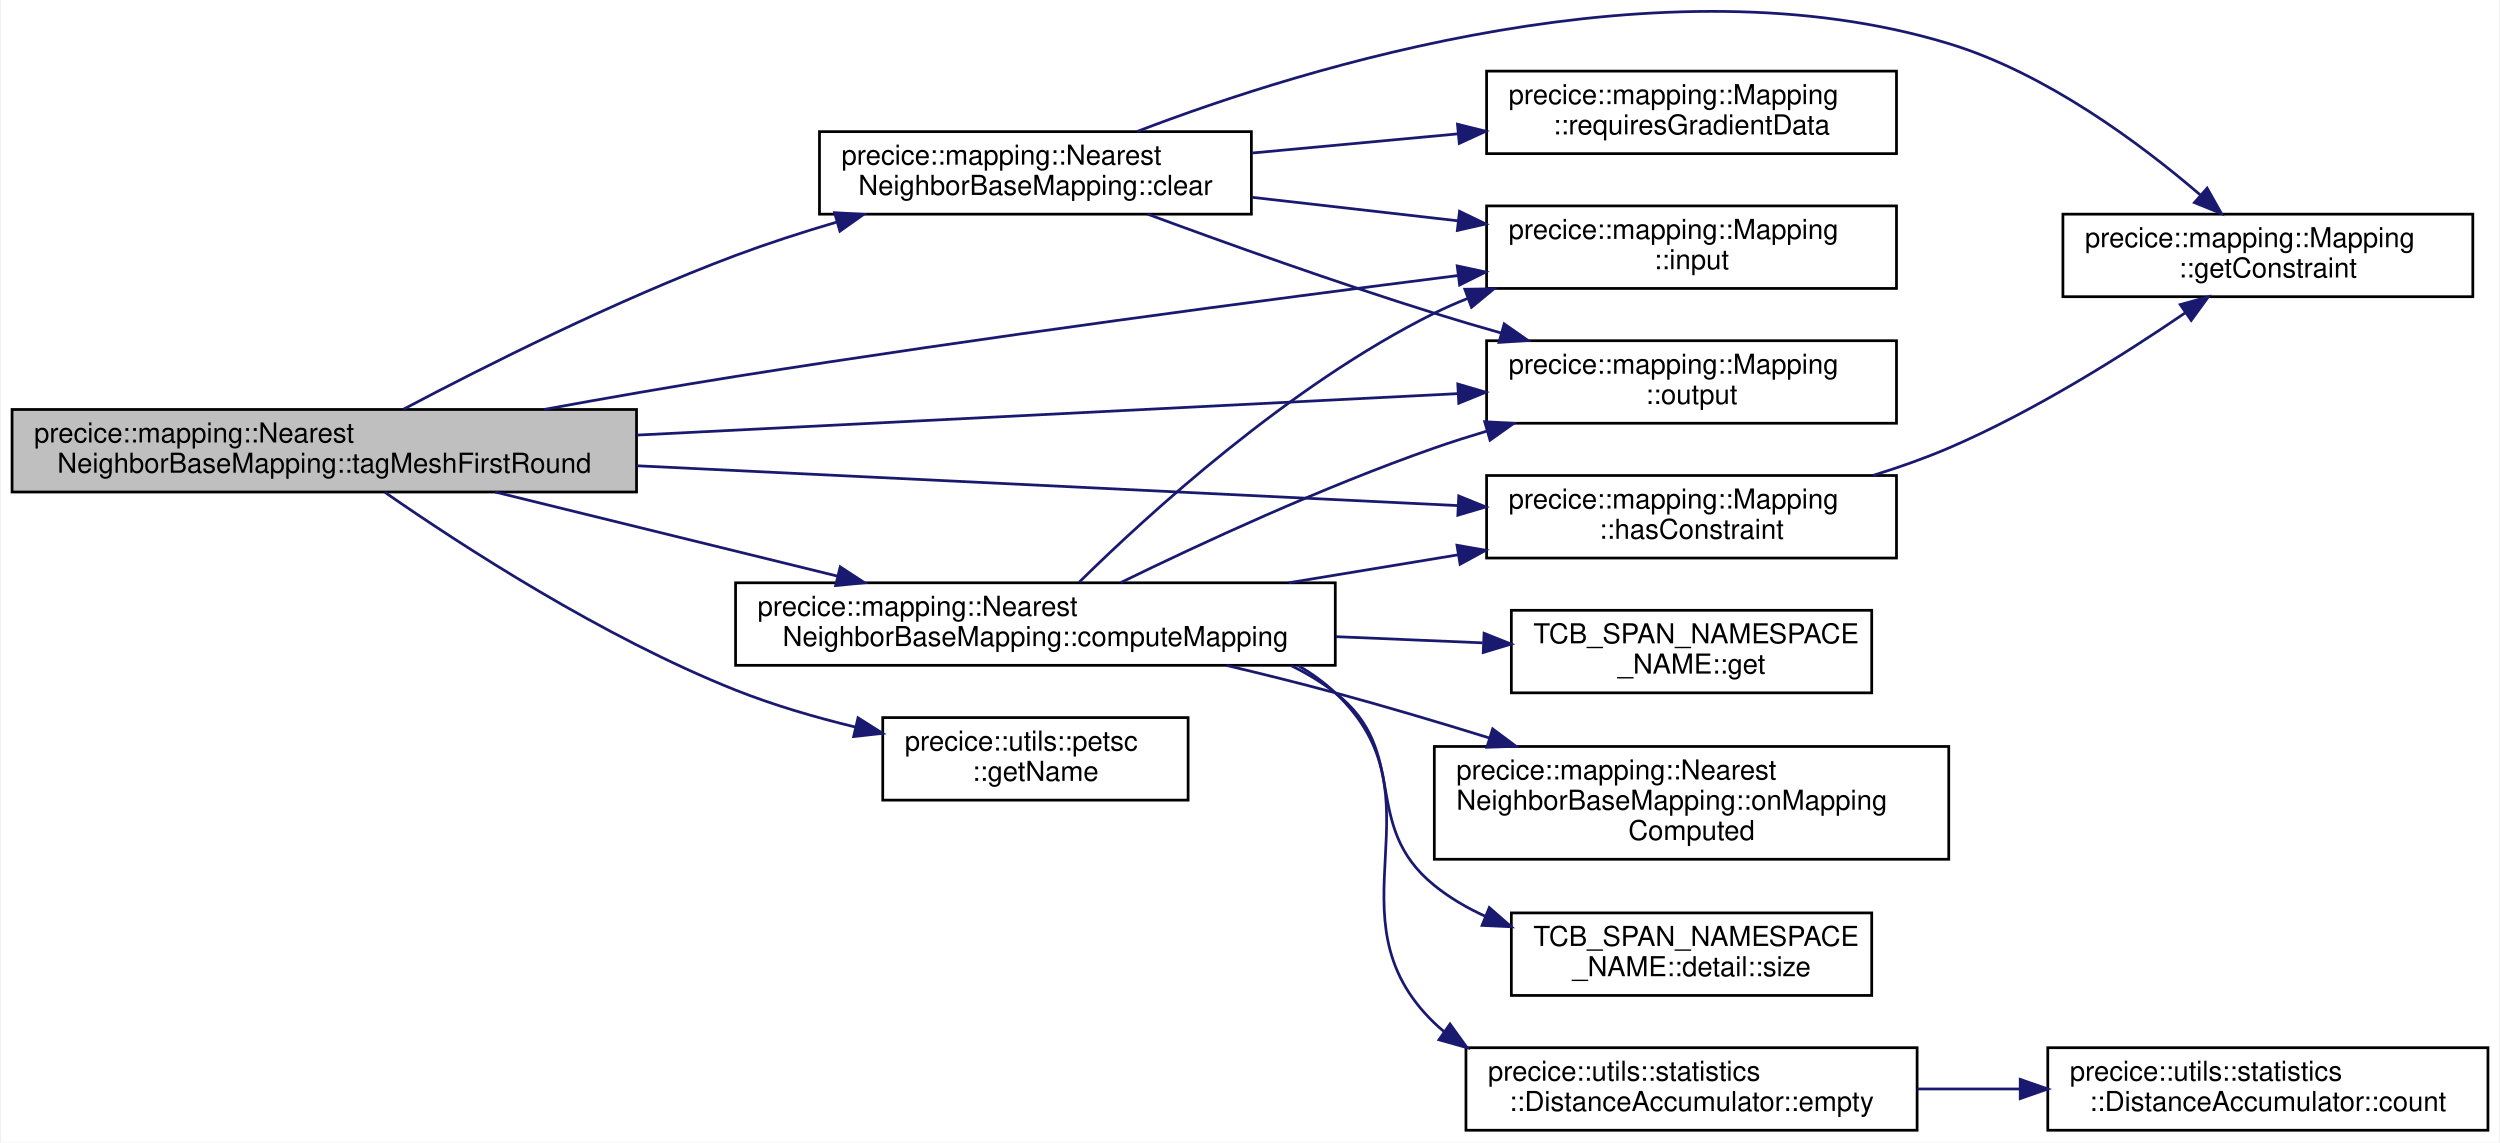
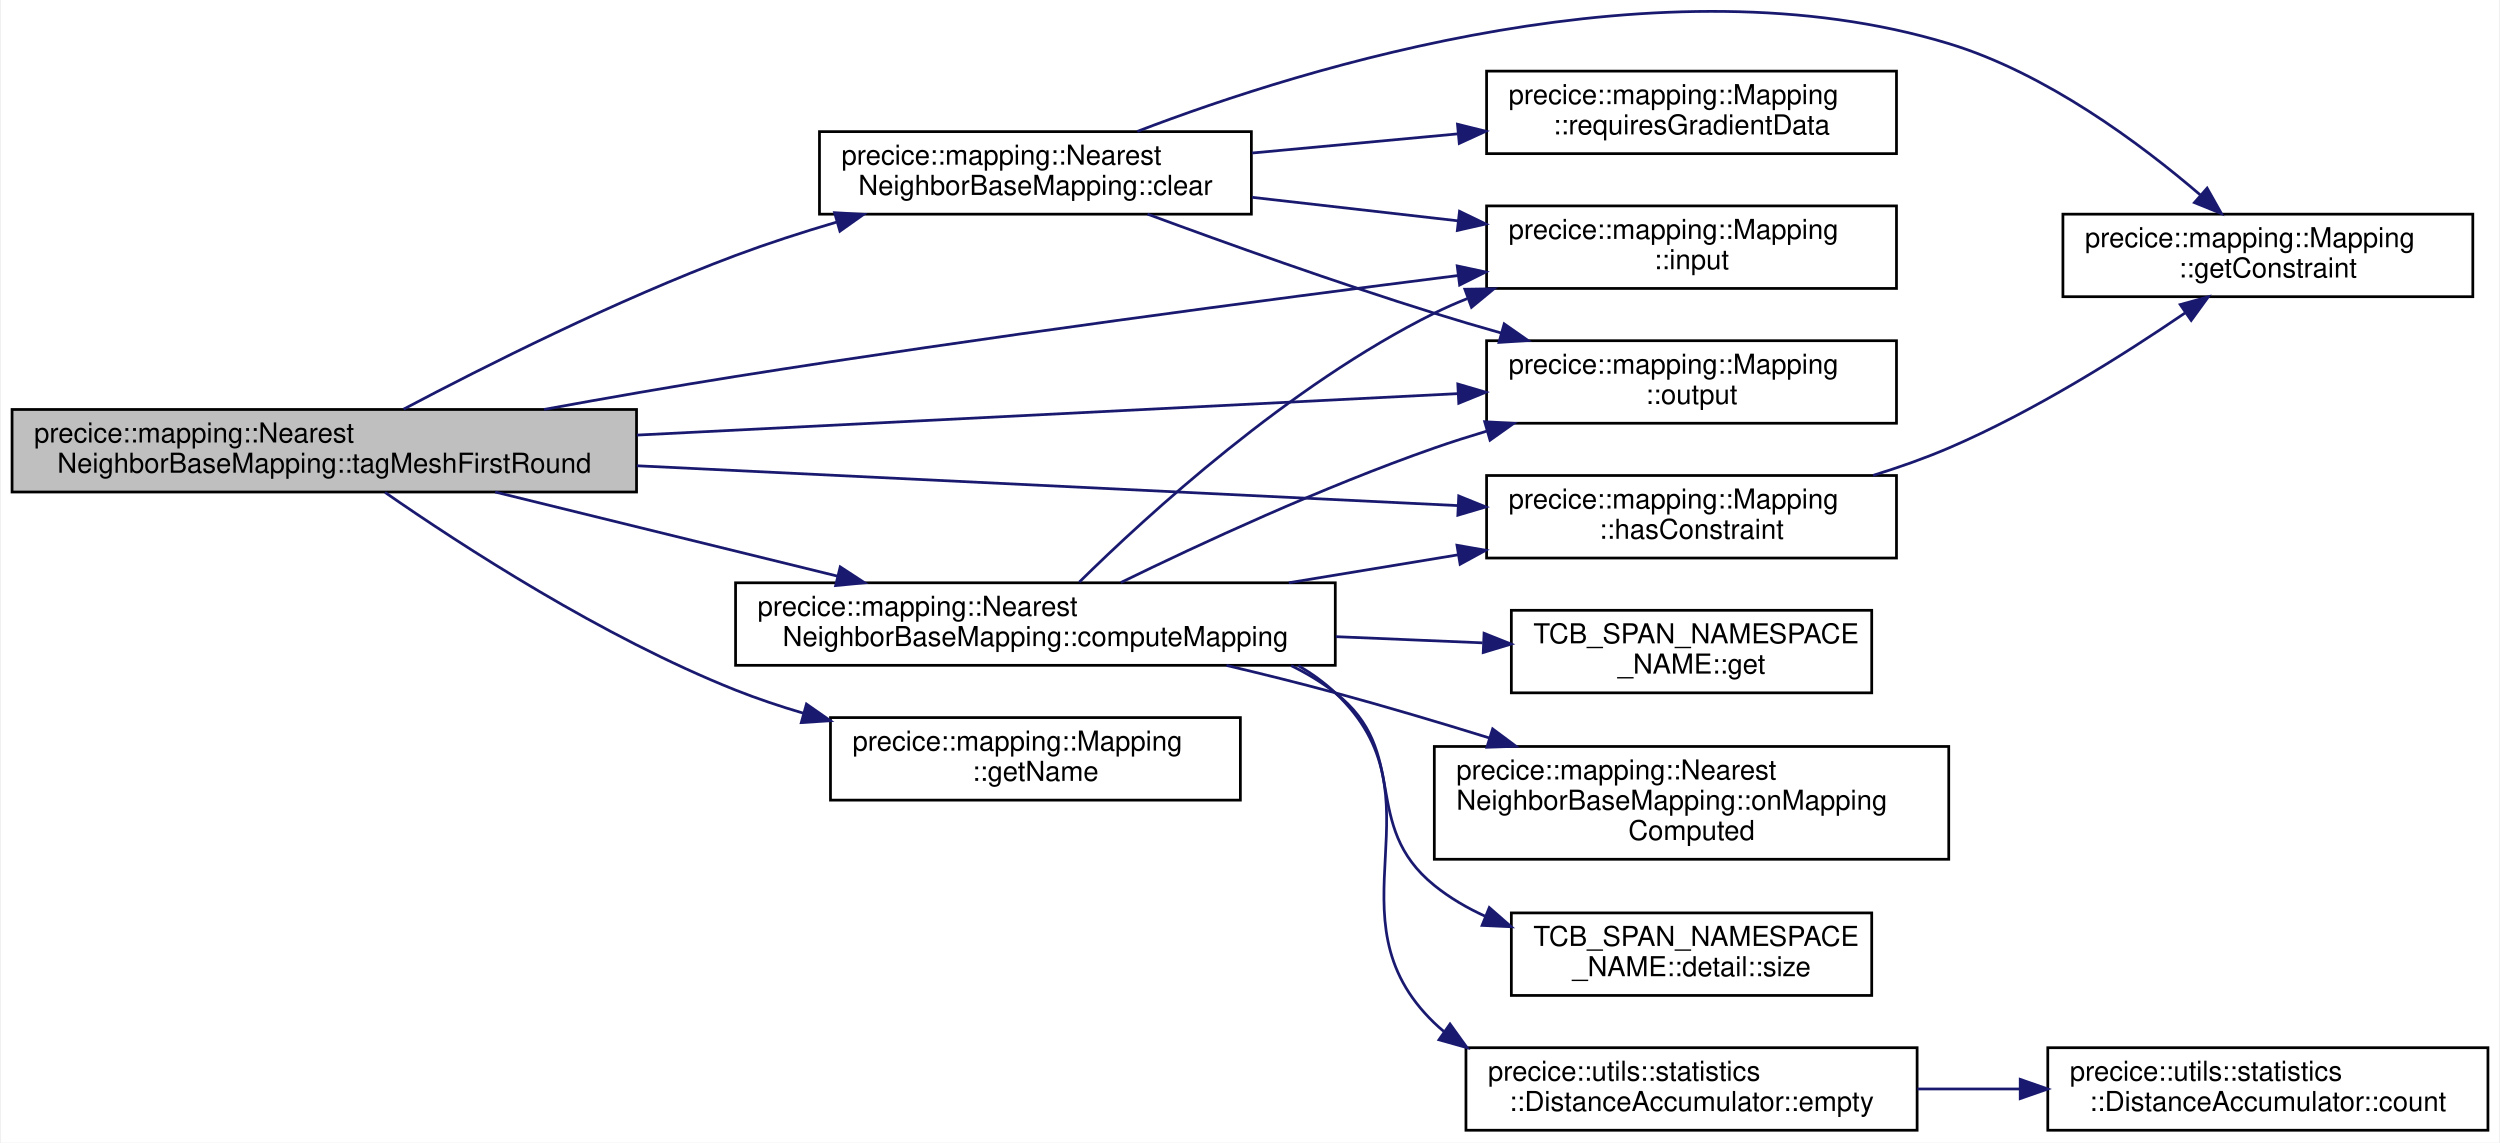
<svg xmlns="http://www.w3.org/2000/svg" xmlns:xlink="http://www.w3.org/1999/xlink" width="908pt" height="415pt" viewBox="0.00 0.00 908.00 415.35">
  <g id="graph0" class="graph" transform="scale(1 1) rotate(0) translate(4 411.35)">
    <polygon fill="white" stroke="transparent" points="-4,4 -4,-411.35 904,-411.35 904,4 -4,4" />
    <g id="node1" class="node">
      <g id="a_node1">
        <a xlink:title="Method used by partition. Tags vertices that could be owned by this rank.">
          <polygon fill="#bfbfbf" stroke="black" points="0,-232.5 0,-262.5 227,-262.5 227,-232.5 0,-232.5" />
          <text text-anchor="start" x="8" y="-250.5" font-family="Helvetica,sans-Serif" font-size="10.00">precice::mapping::Nearest</text>
          <text text-anchor="middle" x="113.5" y="-239.5" font-family="Helvetica,sans-Serif" font-size="10.00">NeighborBaseMapping::tagMeshFirstRound</text>
        </a>
      </g>
    </g>
    <g id="node2" class="node">
      <g id="a_node2">
        <a xlink:href="classprecice_1_1mapping_1_1NearestNeighborBaseMapping.html#a0907655d50653e65a83140485492dceb" target="_top" xlink:title="Removes a computed mapping.">
          <polygon fill="white" stroke="black" points="293.5,-333.5 293.5,-363.5 450.5,-363.5 450.5,-333.5 293.5,-333.5" />
          <text text-anchor="start" x="301.5" y="-351.5" font-family="Helvetica,sans-Serif" font-size="10.00">precice::mapping::Nearest</text>
          <text text-anchor="middle" x="372" y="-340.5" font-family="Helvetica,sans-Serif" font-size="10.00">NeighborBaseMapping::clear</text>
        </a>
      </g>
    </g>
    <g id="edge1" class="edge">
      <path fill="none" stroke="midnightblue" d="M142.33,-262.62C171.7,-278.14 219.65,-302.26 263,-318.5 274.72,-322.89 287.37,-326.97 299.73,-330.61" />
      <polygon fill="midnightblue" stroke="midnightblue" points="298.99,-334.04 309.57,-333.44 300.93,-327.31 298.99,-334.04" />
    </g>
    <g id="node4" class="node">
      <g id="a_node4">
        <a xlink:href="classprecice_1_1mapping_1_1Mapping.html#a61c3c55af467ada2bdd735efa0f960e4" target="_top" xlink:title="Returns pointer to input mesh.">
          <polygon fill="white" stroke="black" points="536,-306.5 536,-336.5 685,-336.5 685,-306.5 536,-306.5" />
          <text text-anchor="start" x="544" y="-324.5" font-family="Helvetica,sans-Serif" font-size="10.00">precice::mapping::Mapping</text>
          <text text-anchor="middle" x="610.5" y="-313.5" font-family="Helvetica,sans-Serif" font-size="10.00">::input</text>
        </a>
      </g>
    </g>
    <g id="edge18" class="edge">
      <path fill="none" stroke="midnightblue" d="M193.38,-262.52C215.84,-266.62 240.35,-270.91 263,-274.5 352.43,-288.69 455.29,-302.3 525.56,-311.19" />
      <polygon fill="midnightblue" stroke="midnightblue" points="525.32,-314.69 535.68,-312.47 526.2,-307.74 525.32,-314.69" />
    </g>
    <g id="node5" class="node">
      <g id="a_node5">
        <a xlink:href="classprecice_1_1mapping_1_1Mapping.html#a07a71a54b71eda6d54510c94fb188e70" target="_top" xlink:title="Returns pointer to output mesh.">
          <polygon fill="white" stroke="black" points="536,-257.5 536,-287.5 685,-287.5 685,-257.5 536,-257.5" />
          <text text-anchor="start" x="544" y="-275.5" font-family="Helvetica,sans-Serif" font-size="10.00">precice::mapping::Mapping</text>
          <text text-anchor="middle" x="610.5" y="-264.5" font-family="Helvetica,sans-Serif" font-size="10.00">::output</text>
        </a>
      </g>
    </g>
    <g id="edge19" class="edge">
      <path fill="none" stroke="midnightblue" d="M227.13,-253.19C317.92,-257.77 443.56,-264.12 525.66,-268.27" />
      <polygon fill="midnightblue" stroke="midnightblue" points="525.54,-271.76 535.7,-268.77 525.89,-264.77 525.54,-271.76" />
    </g>
    <g id="node7" class="node">
      <g id="a_node7">
        <a xlink:href="classprecice_1_1mapping_1_1NearestNeighborBaseMapping.html#ab7b41fe767e36b9140c0c3a074e5b54c" target="_top" xlink:title="Computes the mapping coefficients from the in- and output mesh.">
          <polygon fill="white" stroke="black" points="263,-169.5 263,-199.5 481,-199.5 481,-169.5 263,-169.5" />
          <text text-anchor="start" x="271" y="-187.5" font-family="Helvetica,sans-Serif" font-size="10.00">precice::mapping::Nearest</text>
          <text text-anchor="middle" x="372" y="-176.5" font-family="Helvetica,sans-Serif" font-size="10.00">NeighborBaseMapping::computeMapping</text>
        </a>
      </g>
    </g>
    <g id="edge6" class="edge">
      <path fill="none" stroke="midnightblue" d="M175.61,-232.49C213.04,-223.3 261.09,-211.49 300.18,-201.89" />
      <polygon fill="midnightblue" stroke="midnightblue" points="301.04,-205.29 309.91,-199.5 299.37,-198.49 301.04,-205.29" />
    </g>
    <g id="node11" class="node">
      <g id="a_node11">
        <a xlink:href="classprecice_1_1mapping_1_1Mapping.html#aeea2d39f5e6ce0eaa97ebe436ff89991" target="_top" xlink:title="Checks whether the mapping has the given constraint or not.">
          <polygon fill="white" stroke="black" points="536,-208.5 536,-238.5 685,-238.5 685,-208.5 536,-208.5" />
          <text text-anchor="start" x="544" y="-226.5" font-family="Helvetica,sans-Serif" font-size="10.00">precice::mapping::Mapping</text>
          <text text-anchor="middle" x="610.5" y="-215.5" font-family="Helvetica,sans-Serif" font-size="10.00">::hasConstraint</text>
        </a>
      </g>
    </g>
    <g id="edge17" class="edge">
      <path fill="none" stroke="midnightblue" d="M227.13,-242.04C317.92,-237.64 443.56,-231.55 525.66,-227.56" />
      <polygon fill="midnightblue" stroke="midnightblue" points="525.88,-231.06 535.7,-227.08 525.55,-224.07 525.88,-231.06" />
    </g>
    <g id="node14" class="node">
      <g id="a_node14">
-         <a xlink:href="namespaceprecice_1_1utils_1_1petsc.html#a931b5a402aa2dec020afa7af6167d67e" target="_top" xlink:title=" ">
-           <polygon fill="white" stroke="black" points="316.5,-120.5 316.5,-150.5 427.5,-150.5 427.5,-120.5 316.5,-120.5" />
-           <text text-anchor="start" x="324.5" y="-138.5" font-family="Helvetica,sans-Serif" font-size="10.00">precice::utils::petsc</text>
+         <a xlink:href="classprecice_1_1mapping_1_1Mapping.html#aa8abde9c7ccaf3aedc675e60f997e111" target="_top" xlink:title="Returns the name of the mapping method for logging purpose.">
+           <polygon fill="white" stroke="black" points="297.5,-120.5 297.5,-150.5 446.5,-150.5 446.5,-120.5 297.5,-120.5" />
+           <text text-anchor="start" x="305.5" y="-138.5" font-family="Helvetica,sans-Serif" font-size="10.00">precice::mapping::Mapping</text>
          <text text-anchor="middle" x="372" y="-127.5" font-family="Helvetica,sans-Serif" font-size="10.00">::getName</text>
        </a>
      </g>
    </g>
    <g id="edge16" class="edge">
-       <path fill="none" stroke="midnightblue" d="M135.58,-232.36C163.45,-213.01 214.69,-179.72 263,-160.5 276.73,-155.04 291.94,-150.6 306.51,-147.07" />
-       <polygon fill="midnightblue" stroke="midnightblue" points="307.51,-150.43 316.46,-144.77 305.93,-143.61 307.51,-150.43" />
+       <path fill="none" stroke="midnightblue" d="M135.58,-232.36C163.45,-213.01 214.69,-179.72 263,-160.5 270.84,-157.38 279.16,-154.6 287.57,-152.12" />
+       <polygon fill="midnightblue" stroke="midnightblue" points="288.77,-155.42 297.46,-149.36 286.89,-148.68 288.77,-155.42" />
    </g>
    <g id="node3" class="node">
      <g id="a_node3">
        <a xlink:href="classprecice_1_1mapping_1_1Mapping.html#a6afbd9aaac2ab09b078db271cfd977a1" target="_top" xlink:title="Returns the constraint (consistent/conservative) of the mapping.">
          <polygon fill="white" stroke="black" points="745.5,-303.5 745.5,-333.5 894.5,-333.5 894.5,-303.5 745.5,-303.5" />
          <text text-anchor="start" x="753.5" y="-321.5" font-family="Helvetica,sans-Serif" font-size="10.00">precice::mapping::Mapping</text>
          <text text-anchor="middle" x="820" y="-310.5" font-family="Helvetica,sans-Serif" font-size="10.00">::getConstraint</text>
        </a>
      </g>
    </g>
    <g id="edge2" class="edge">
      <path fill="none" stroke="midnightblue" d="M409.05,-363.59C470.71,-387.22 599.87,-427.14 704,-395.5 739.27,-384.78 773.56,-359.26 795.39,-340.53" />
      <polygon fill="midnightblue" stroke="midnightblue" points="797.92,-342.96 803.12,-333.72 793.3,-337.7 797.92,-342.96" />
    </g>
    <g id="edge3" class="edge">
      <path fill="none" stroke="midnightblue" d="M450.77,-339.62C474.79,-336.88 501.34,-333.85 525.75,-331.06" />
      <polygon fill="midnightblue" stroke="midnightblue" points="526.16,-334.54 535.7,-329.93 525.37,-327.58 526.16,-334.54" />
    </g>
    <g id="edge4" class="edge">
      <path fill="none" stroke="midnightblue" d="M412.76,-333.5C441.52,-322.87 481.43,-308.59 517,-297.5 524.88,-295.04 533.17,-292.6 541.43,-290.26" />
      <polygon fill="midnightblue" stroke="midnightblue" points="542.39,-293.63 551.08,-287.56 540.51,-286.88 542.39,-293.63" />
    </g>
    <g id="node6" class="node">
      <g id="a_node6">
        <a xlink:href="classprecice_1_1mapping_1_1Mapping.html#a893726817f8920f8bb7f9db4e8348262" target="_top" xlink:title="Returns whether the mapping requires gradient data.">
          <polygon fill="white" stroke="black" points="536,-355.5 536,-385.5 685,-385.5 685,-355.5 536,-355.5" />
          <text text-anchor="start" x="544" y="-373.5" font-family="Helvetica,sans-Serif" font-size="10.00">precice::mapping::Mapping</text>
          <text text-anchor="middle" x="610.5" y="-362.5" font-family="Helvetica,sans-Serif" font-size="10.00">::requiresGradientData</text>
        </a>
      </g>
    </g>
    <g id="edge5" class="edge">
      <path fill="none" stroke="midnightblue" d="M450.77,-355.73C474.68,-357.96 501.11,-360.42 525.42,-362.68" />
      <polygon fill="midnightblue" stroke="midnightblue" points="525.42,-366.19 535.7,-363.64 526.07,-359.22 525.42,-366.19" />
    </g>
    <g id="edge12" class="edge">
      <path fill="none" stroke="midnightblue" d="M387.93,-199.74C412.57,-224.02 464.31,-271.42 517,-297.5 520.85,-299.4 524.86,-301.17 528.97,-302.8" />
      <polygon fill="midnightblue" stroke="midnightblue" points="528.1,-306.21 538.69,-306.38 530.52,-299.64 528.1,-306.21" />
    </g>
    <g id="edge14" class="edge">
      <path fill="none" stroke="midnightblue" d="M403.03,-199.59C431.76,-213.61 476.58,-234.38 517,-248.5 523.21,-250.67 529.71,-252.74 536.27,-254.7" />
      <polygon fill="midnightblue" stroke="midnightblue" points="535.31,-258.06 545.89,-257.47 537.25,-251.34 535.31,-258.06" />
    </g>
    <g id="node8" class="node">
      <g id="a_node8">
        <a xlink:href="classprecice_1_1utils_1_1statistics_1_1DistanceAccumulator.html#ab62a4d99f3b8c512aeb45a3a9ae0547b" target="_top" xlink:title="Returns count == 0.">
          <polygon fill="white" stroke="black" points="528.5,-0.5 528.5,-30.5 692.5,-30.5 692.5,-0.5 528.5,-0.5" />
          <text text-anchor="start" x="536.5" y="-18.5" font-family="Helvetica,sans-Serif" font-size="10.00">precice::utils::statistics</text>
          <text text-anchor="middle" x="610.5" y="-7.5" font-family="Helvetica,sans-Serif" font-size="10.00">::DistanceAccumulator::empty</text>
        </a>
      </g>
    </g>
    <g id="edge7" class="edge">
      <path fill="none" stroke="midnightblue" d="M467.55,-169.4C472.39,-166.59 476.93,-163.32 481,-159.5 521.61,-121.41 476.89,-78.13 517,-39.5 518.12,-38.42 519.28,-37.39 520.48,-36.4" />
      <polygon fill="midnightblue" stroke="midnightblue" points="522.71,-39.12 528.9,-30.52 518.69,-33.38 522.71,-39.12" />
    </g>
    <g id="node10" class="node">
      <g id="a_node10">
        <a xlink:href="namespaceTCB__SPAN__NAMESPACE__NAME.html#a68c06f1798040809feb6ef90fc110b70" target="_top" xlink:title=" ">
          <polygon fill="white" stroke="black" points="545,-159.5 545,-189.5 676,-189.5 676,-159.5 545,-159.5" />
          <text text-anchor="start" x="553" y="-177.5" font-family="Helvetica,sans-Serif" font-size="10.00">TCB_SPAN_NAMESPACE</text>
          <text text-anchor="middle" x="610.5" y="-166.5" font-family="Helvetica,sans-Serif" font-size="10.00">_NAME::get</text>
        </a>
      </g>
    </g>
    <g id="edge9" class="edge">
      <path fill="none" stroke="midnightblue" d="M481.21,-179.92C499.24,-179.16 517.59,-178.39 534.55,-177.67" />
      <polygon fill="midnightblue" stroke="midnightblue" points="535.08,-181.15 544.92,-177.23 534.78,-174.16 535.08,-181.15" />
    </g>
    <g id="edge10" class="edge">
      <path fill="none" stroke="midnightblue" d="M464.1,-199.52C484.36,-202.86 505.74,-206.39 525.69,-209.68" />
      <polygon fill="midnightblue" stroke="midnightblue" points="525.23,-213.15 535.67,-211.32 526.37,-206.24 525.23,-213.15" />
    </g>
    <g id="node12" class="node">
      <g id="a_node12">
        <a xlink:href="classprecice_1_1mapping_1_1NearestNeighborBaseMapping.html#a3605e46cc2fa329c8ae2125197369150" target="_top" xlink:title=" ">
          <polygon fill="white" stroke="black" points="517,-99 517,-140 704,-140 704,-99 517,-99" />
          <text text-anchor="start" x="525" y="-128" font-family="Helvetica,sans-Serif" font-size="10.00">precice::mapping::Nearest</text>
          <text text-anchor="start" x="525" y="-117" font-family="Helvetica,sans-Serif" font-size="10.00">NeighborBaseMapping::onMapping</text>
          <text text-anchor="middle" x="610.5" y="-106" font-family="Helvetica,sans-Serif" font-size="10.00">Computed</text>
        </a>
      </g>
    </g>
    <g id="edge13" class="edge">
      <path fill="none" stroke="midnightblue" d="M441.46,-169.46C454.63,-166.34 468.28,-162.95 481,-159.5 499.26,-154.55 518.82,-148.73 537.03,-143.09" />
      <polygon fill="midnightblue" stroke="midnightblue" points="538.2,-146.39 546.7,-140.07 536.11,-139.71 538.2,-146.39" />
    </g>
    <g id="node13" class="node">
      <g id="a_node13">
        <a xlink:href="namespaceTCB__SPAN__NAMESPACE__NAME_1_1detail.html#a876af6f91231ae4e7e7316f5402682dc" target="_top" xlink:title=" ">
          <polygon fill="white" stroke="black" points="545,-49.5 545,-79.5 676,-79.5 676,-49.5 545,-49.5" />
          <text text-anchor="start" x="553" y="-67.5" font-family="Helvetica,sans-Serif" font-size="10.00">TCB_SPAN_NAMESPACE</text>
          <text text-anchor="middle" x="610.5" y="-56.5" font-family="Helvetica,sans-Serif" font-size="10.00">_NAME::detail::size</text>
        </a>
      </g>
    </g>
    <g id="edge15" class="edge">
      <path fill="none" stroke="midnightblue" d="M464.94,-169.39C470.64,-166.61 476.06,-163.34 481,-159.5 508.6,-138.01 489.79,-111.49 517,-89.5 522.6,-84.97 528.96,-81.26 535.65,-78.22" />
      <polygon fill="midnightblue" stroke="midnightblue" points="536.98,-81.45 544.95,-74.47 534.36,-74.96 536.98,-81.45" />
    </g>
    <g id="node9" class="node">
      <g id="a_node9">
        <a xlink:href="classprecice_1_1utils_1_1statistics_1_1DistanceAccumulator.html#ac9b87639f46a763b1f35cce56f78edd7" target="_top" xlink:title="Returns how many values have been accumulated.">
          <polygon fill="white" stroke="black" points="740,-0.5 740,-30.5 900,-30.5 900,-0.5 740,-0.5" />
          <text text-anchor="start" x="748" y="-18.5" font-family="Helvetica,sans-Serif" font-size="10.00">precice::utils::statistics</text>
          <text text-anchor="middle" x="820" y="-7.5" font-family="Helvetica,sans-Serif" font-size="10.00">::DistanceAccumulator::count</text>
        </a>
      </g>
    </g>
    <g id="edge8" class="edge">
      <path fill="none" stroke="midnightblue" d="M692.62,-15.5C704.78,-15.5 717.38,-15.5 729.71,-15.5" />
      <polygon fill="midnightblue" stroke="midnightblue" points="729.98,-19 739.98,-15.5 729.98,-12 729.98,-19" />
    </g>
    <g id="edge11" class="edge">
      <path fill="none" stroke="midnightblue" d="M676.49,-238.55C685.87,-241.45 695.29,-244.76 704,-248.5 734.91,-261.76 767.4,-282.23 789.94,-297.62" />
      <polygon fill="midnightblue" stroke="midnightblue" points="788.14,-300.63 798.36,-303.45 792.13,-294.88 788.14,-300.63" />
    </g>
  </g>
</svg>
